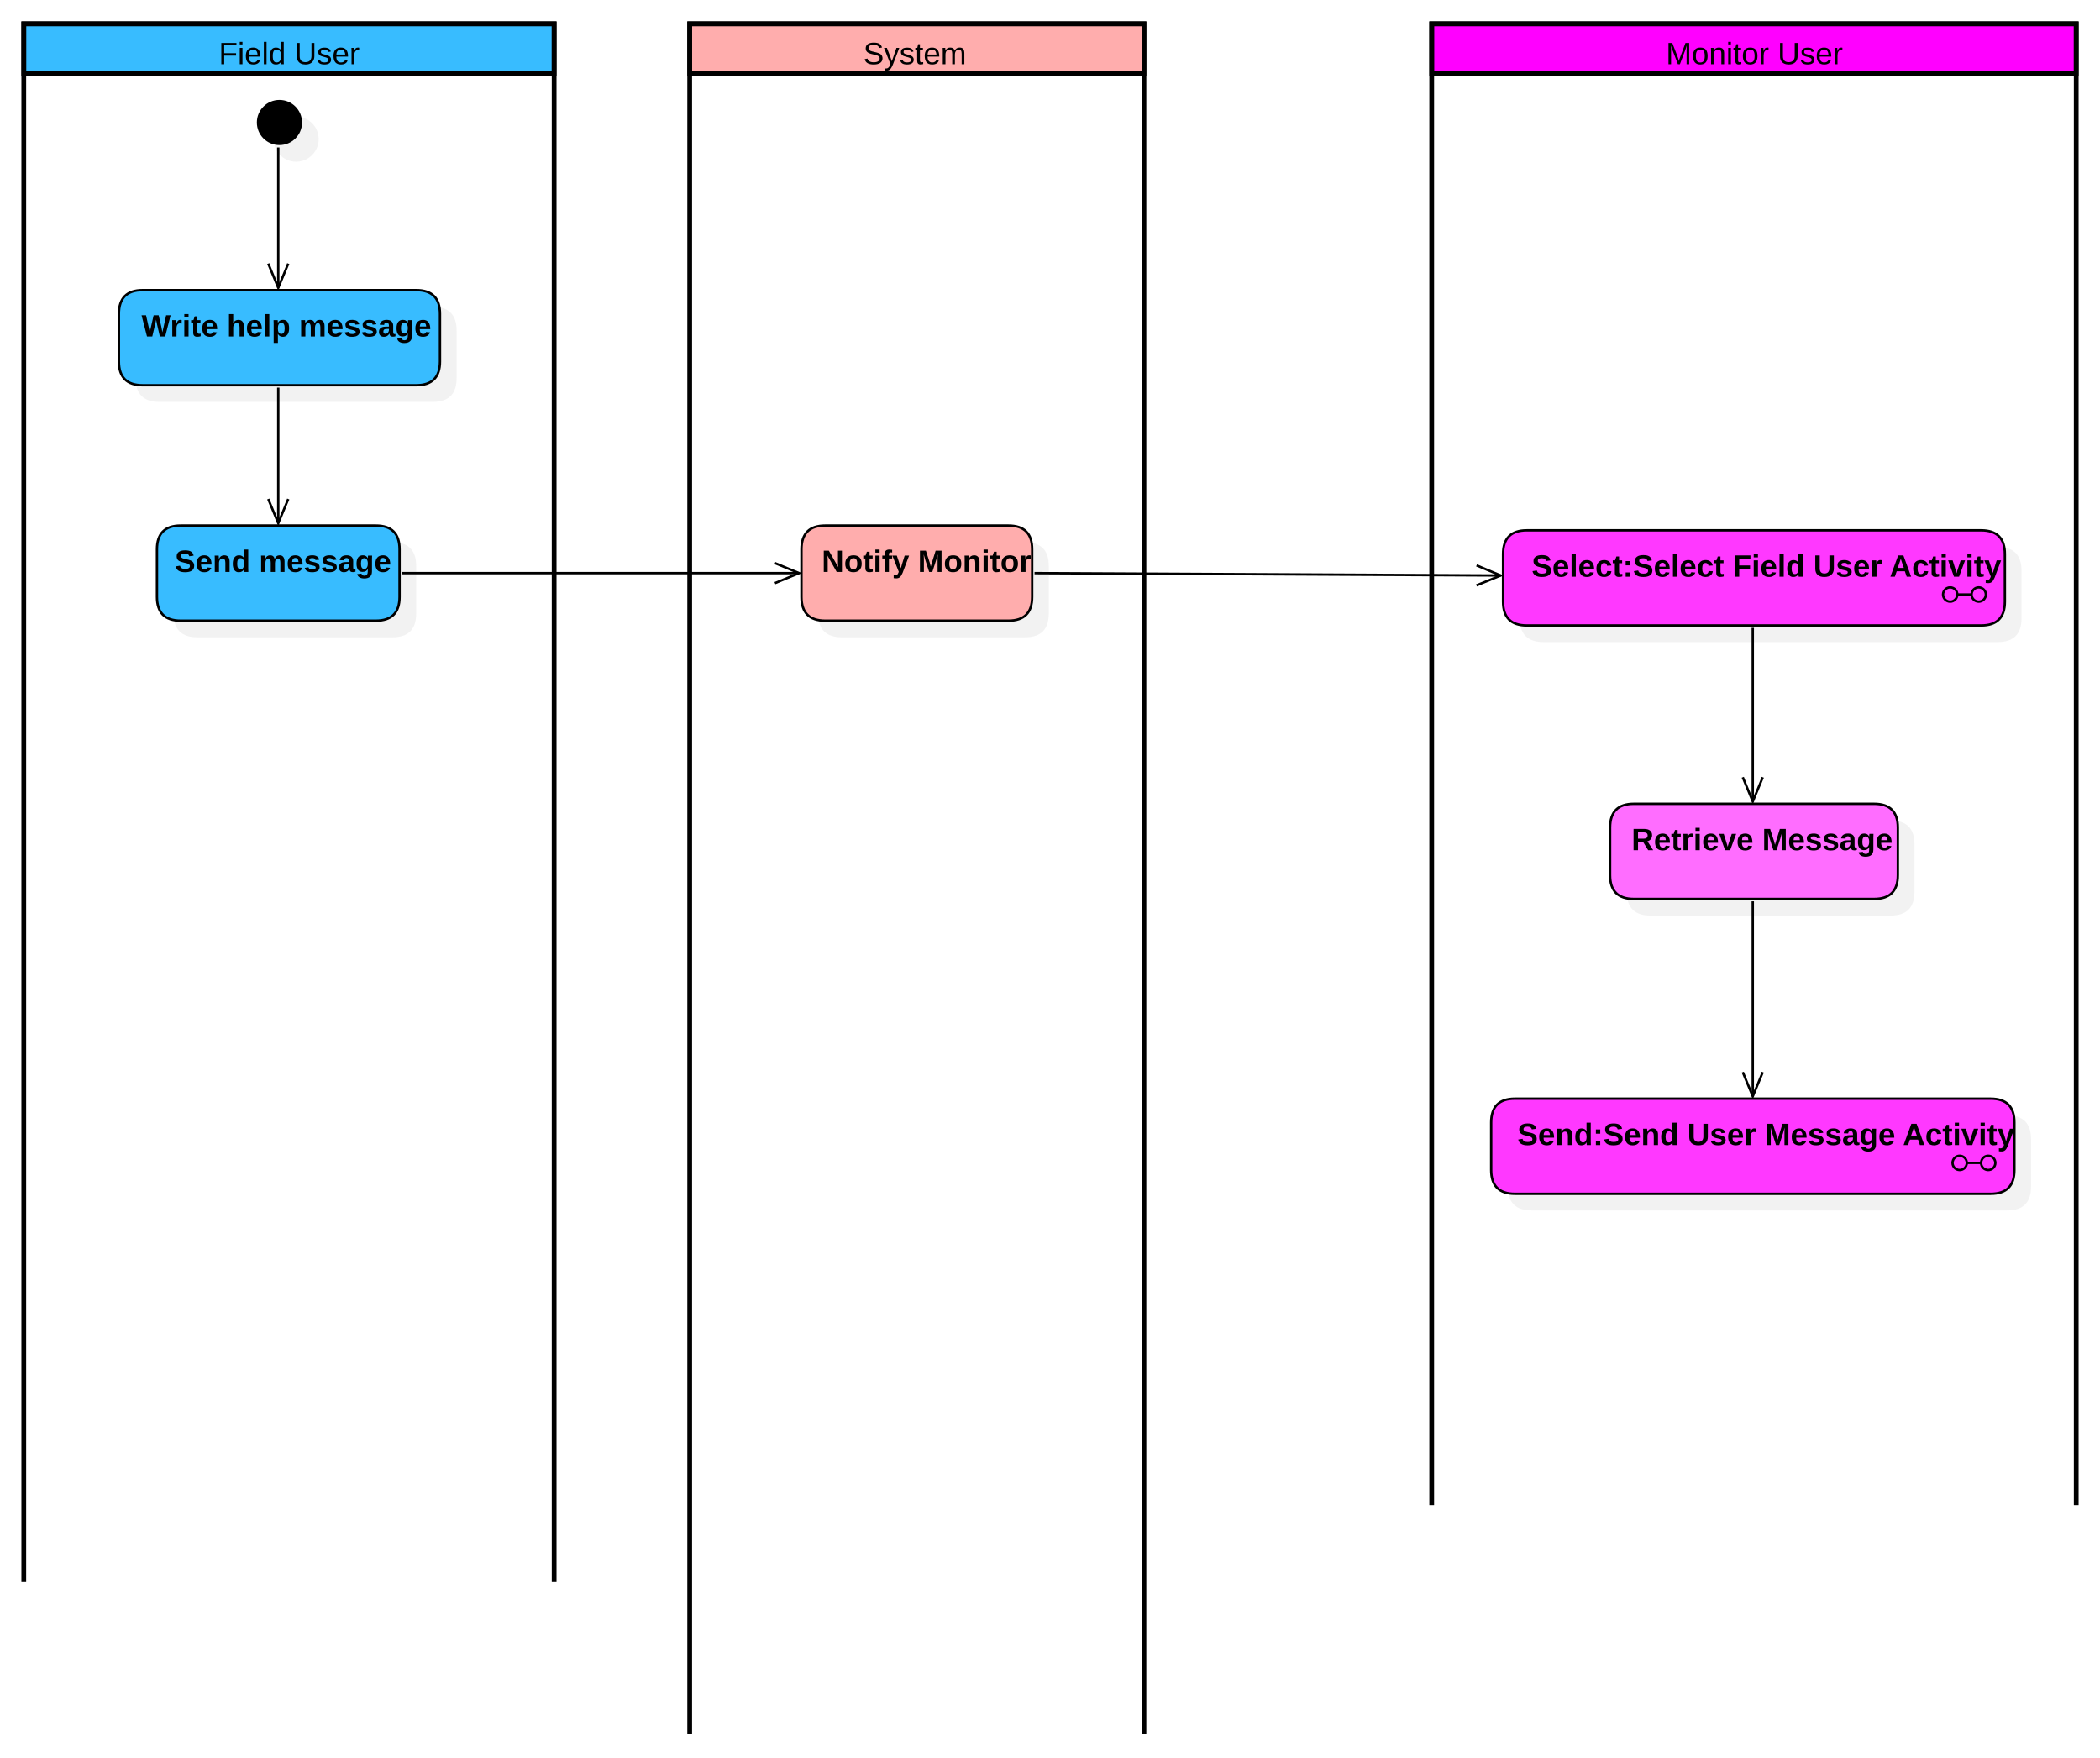
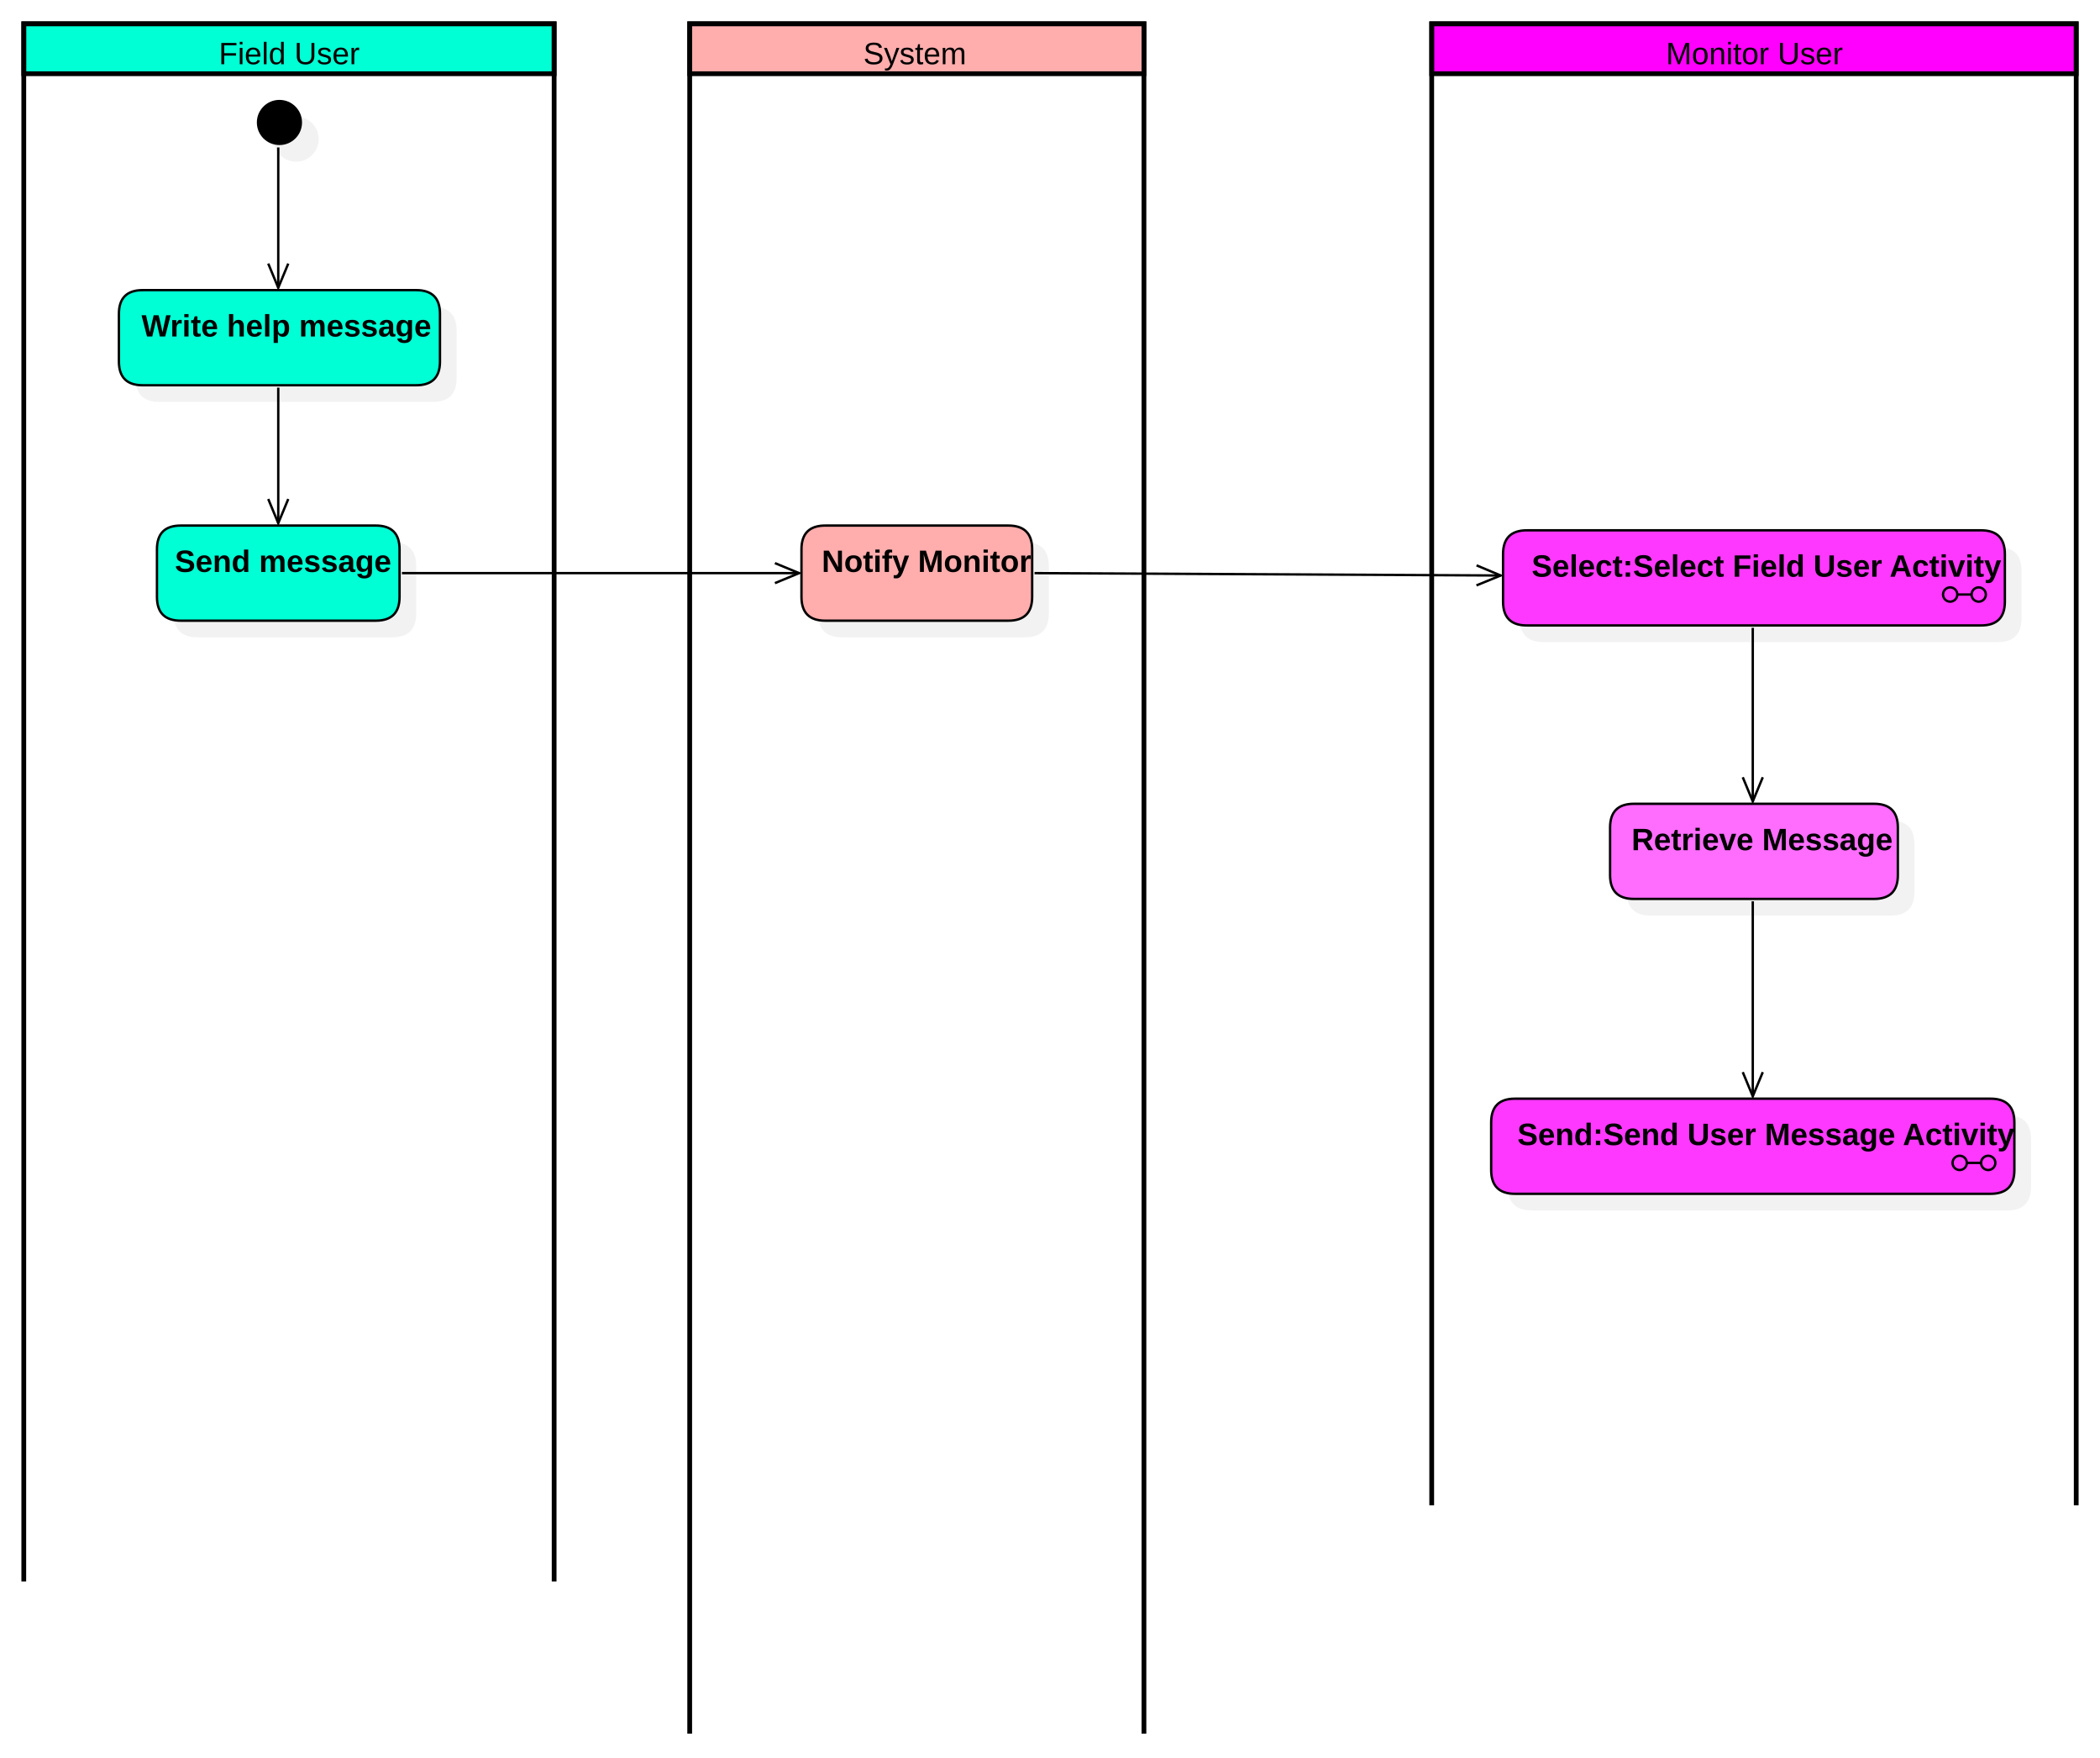
<svg xmlns="http://www.w3.org/2000/svg" version="1.1" width="883" height="739">
  <defs />
  <g>
    <g transform="translate(-94,-14) scale(1,1)">
      <rect fill="#ff00ff" stroke="none" x="696" y="24" width="271" height="21" />
    </g>
    <g transform="translate(-94,-14) scale(1,1)">
      <path fill="none" stroke="#000000" d="M 696 24 L 967 24 L 967 45 L 696 45 L 696 24 Z Z" stroke-miterlimit="10" stroke-width="2" />
    </g>
    <g transform="translate(-94,-14) scale(1,1)">
      <path fill="none" stroke="#000000" d="M 696 647 L 696 24 L 967 24 L 967 647" stroke-miterlimit="10" stroke-width="2" />
    </g>
    <g transform="translate(-94,-14) scale(1,1)">
      <g>
        <path fill="none" stroke="none" />
        <text fill="#000000" stroke="none" font-family="Arial" font-size="13px" font-style="normal" font-weight="normal" text-decoration="none" x="794.5" y="41">Monitor User</text>
      </g>
    </g>
    <g transform="translate(-94,-14) scale(1,1)">
      <rect fill="#ffadad" stroke="none" x="384" y="24" width="191" height="21" />
    </g>
    <g transform="translate(-94,-14) scale(1,1)">
      <path fill="none" stroke="#000000" d="M 384 24 L 575 24 L 575 45 L 384 45 L 384 24 Z Z" stroke-miterlimit="10" stroke-width="2" />
    </g>
    <g transform="translate(-94,-14) scale(1,1)">
      <path fill="none" stroke="#000000" d="M 384 743 L 384 24 L 575 24 L 575 743" stroke-miterlimit="10" stroke-width="2" />
    </g>
    <g transform="translate(-94,-14) scale(1,1)">
      <g>
        <path fill="none" stroke="none" />
        <text fill="#000000" stroke="none" font-family="Arial" font-size="13px" font-style="normal" font-weight="normal" text-decoration="none" x="457" y="41">System</text>
      </g>
    </g>
    <g transform="translate(-94,-14) scale(1,1)">
-       <rect fill="#38bcff" stroke="none" x="104" y="24" width="223" height="21" />
+       <rect fill="#00ffd4" stroke="none" x="104" y="24" width="223" height="21" />
    </g>
    <g transform="translate(-94,-14) scale(1,1)">
      <path fill="none" stroke="#000000" d="M 104 24 L 327 24 L 327 45 L 104 45 L 104 24 Z Z" stroke-miterlimit="10" stroke-width="2" />
    </g>
    <g transform="translate(-94,-14) scale(1,1)">
      <path fill="none" stroke="#000000" d="M 104 679 L 104 24 L 327 24 L 327 679" stroke-miterlimit="10" stroke-width="2" />
    </g>
    <g transform="translate(-94,-14) scale(1,1)">
      <g>
        <path fill="none" stroke="none" />
        <text fill="#000000" stroke="none" font-family="Arial" font-size="13px" font-style="normal" font-weight="normal" text-decoration="none" x="186" y="41">Field User</text>
      </g>
    </g>
    <g transform="translate(-94,-14) scale(1,1)">
      <path fill="#C0C0C0" stroke="none" d="M 209 72.5 C 209 67.253 213.253 63 218.5 63 C 223.747 63 228 67.253 228 72.5 C 228 77.747 223.747 82 218.5 82 C 213.253 82 209 77.747 209 72.5 Z" opacity="0.2" />
    </g>
    <g transform="translate(-94,-14) scale(1,1)">
      <path fill="#000000" stroke="none" d="M 202 65.5 C 202 60.253 206.253 56 211.5 56 C 216.747 56 221 60.253 221 65.5 C 221 70.747 216.747 75 211.5 75 C 206.253 75 202 70.747 202 65.5 Z" />
    </g>
    <g transform="translate(-94,-14) scale(1,1)">
      <path fill="#C0C0C0" stroke="none" d="M 161 143 L 276 143 Q 286 143 286 153 L 286 173 Q 286 183 276 183 L 161 183 Q 151 183 151 173 L 151 153 Q 151 143 161 143 Z" opacity="0.2" />
    </g>
    <g transform="translate(-94,-14) scale(1,1)">
-       <path fill="#38bcff" stroke="none" d="M 154 136 L 269 136 Q 279 136 279 146 L 279 166 Q 279 176 269 176 L 154 176 Q 144 176 144 166 L 144 146 Q 144 136 154 136 Z" />
+       <path fill="#00ffd4" stroke="none" d="M 154 136 L 269 136 Q 279 136 279 146 L 279 166 Q 279 176 269 176 L 154 176 Q 144 176 144 166 L 144 146 Q 144 136 154 136 Z" />
    </g>
    <g transform="translate(-94,-14) scale(1,1)">
      <path fill="none" stroke="#000000" d="M 154 136 L 269 136 Q 279 136 279 146 L 279 166 Q 279 176 269 176 L 154 176 Q 144 176 144 166 L 144 146 Q 144 136 154 136 Z" stroke-miterlimit="10" />
    </g>
    <g transform="translate(-94,-14) scale(1,1)">
      <g>
        <path fill="none" stroke="none" />
        <text fill="#000000" stroke="none" font-family="Arial" font-size="13px" font-style="normal" font-weight="bold" text-decoration="none" x="153.5" y="155.5">Write help message</text>
      </g>
    </g>
    <g transform="translate(-94,-14) scale(1,1)">
      <path fill="#C0C0C0" stroke="none" d="M 177 242 L 259 242 Q 269 242 269 252 L 269 272 Q 269 282 259 282 L 177 282 Q 167 282 167 272 L 167 252 Q 167 242 177 242 Z" opacity="0.2" />
    </g>
    <g transform="translate(-94,-14) scale(1,1)">
-       <path fill="#38bcff" stroke="none" d="M 170 235 L 252 235 Q 262 235 262 245 L 262 265 Q 262 275 252 275 L 170 275 Q 160 275 160 265 L 160 245 Q 160 235 170 235 Z" />
+       <path fill="#00ffd4" stroke="none" d="M 170 235 L 252 235 Q 262 235 262 245 L 262 265 Q 262 275 252 275 L 170 275 Q 160 275 160 265 L 160 245 Q 160 235 170 235 Z" />
    </g>
    <g transform="translate(-94,-14) scale(1,1)">
      <path fill="none" stroke="#000000" d="M 170 235 L 252 235 Q 262 235 262 245 L 262 265 Q 262 275 252 275 L 170 275 Q 160 275 160 265 L 160 245 Q 160 235 170 235 Z" stroke-miterlimit="10" />
    </g>
    <g transform="translate(-94,-14) scale(1,1)">
      <g>
        <path fill="none" stroke="none" />
        <text fill="#000000" stroke="none" font-family="Arial" font-size="13px" font-style="normal" font-weight="bold" text-decoration="none" x="167.5" y="254.5">Send message</text>
      </g>
    </g>
    <g transform="translate(-94,-14) scale(1,1)">
      <path fill="#C0C0C0" stroke="none" d="M 448 242 L 525 242 Q 535 242 535 252 L 535 272 Q 535 282 525 282 L 448 282 Q 438 282 438 272 L 438 252 Q 438 242 448 242 Z" opacity="0.2" />
    </g>
    <g transform="translate(-94,-14) scale(1,1)">
      <path fill="#ffadad" stroke="none" d="M 441 235 L 518 235 Q 528 235 528 245 L 528 265 Q 528 275 518 275 L 441 275 Q 431 275 431 265 L 431 245 Q 431 235 441 235 Z" />
    </g>
    <g transform="translate(-94,-14) scale(1,1)">
      <path fill="none" stroke="#000000" d="M 441 235 L 518 235 Q 528 235 528 245 L 528 265 Q 528 275 518 275 L 441 275 Q 431 275 431 265 L 431 245 Q 431 235 441 235 Z" stroke-miterlimit="10" />
    </g>
    <g transform="translate(-94,-14) scale(1,1)">
      <g>
        <path fill="none" stroke="none" />
        <text fill="#000000" stroke="none" font-family="Arial" font-size="13px" font-style="normal" font-weight="bold" text-decoration="none" x="439.5" y="254.5">Notify Monitor</text>
      </g>
    </g>
    <g transform="translate(-94,-14) scale(1,1)">
      <path fill="#C0C0C0" stroke="none" d="M 788 359 L 889 359 Q 899 359 899 369 L 899 389 Q 899 399 889 399 L 788 399 Q 778 399 778 389 L 778 369 Q 778 359 788 359 Z" opacity="0.2" />
    </g>
    <g transform="translate(-94,-14) scale(1,1)">
      <path fill="#ff6dff" stroke="none" d="M 781 352 L 882 352 Q 892 352 892 362 L 892 382 Q 892 392 882 392 L 781 392 Q 771 392 771 382 L 771 362 Q 771 352 781 352 Z" />
    </g>
    <g transform="translate(-94,-14) scale(1,1)">
      <path fill="none" stroke="#000000" d="M 781 352 L 882 352 Q 892 352 892 362 L 892 382 Q 892 392 882 392 L 781 392 Q 771 392 771 382 L 771 362 Q 771 352 781 352 Z" stroke-miterlimit="10" />
    </g>
    <g transform="translate(-94,-14) scale(1,1)">
      <g>
        <path fill="none" stroke="none" />
        <text fill="#000000" stroke="none" font-family="Arial" font-size="13px" font-style="normal" font-weight="bold" text-decoration="none" x="780" y="371.5">Retrieve Message</text>
      </g>
    </g>
    <g transform="translate(-94,-14) scale(1,1)">
      <path fill="none" stroke="#000000" d="M 211 76 L 211 135" stroke-miterlimit="10" />
    </g>
    <g transform="translate(-94,-14) scale(1,1)">
      <path fill="none" stroke="#000000" d="M 206.79 124.837 L 211 135 L 215.21 124.837" stroke-miterlimit="10" />
    </g>
    <g transform="translate(-94,-14) scale(1,1)">
      <path fill="none" stroke="#000000" d="M 211 177 L 211 234" stroke-miterlimit="10" />
    </g>
    <g transform="translate(-94,-14) scale(1,1)">
      <path fill="none" stroke="#000000" d="M 206.79 223.837 L 211 234 L 215.21 223.837" stroke-miterlimit="10" />
    </g>
    <g transform="translate(-94,-14) scale(1,1)">
      <path fill="none" stroke="#000000" d="M 263 255 L 430 255" stroke-miterlimit="10" />
    </g>
    <g transform="translate(-94,-14) scale(1,1)">
      <path fill="none" stroke="#000000" d="M 419.837 259.21 L 430 255 L 419.837 250.79" stroke-miterlimit="10" />
    </g>
    <g transform="translate(-94,-14) scale(1,1)">
      <path fill="#C0C0C0" stroke="none" d="M 743 244 L 934 244 Q 944 244 944 254 L 944 274 Q 944 284 934 284 L 743 284 Q 733 284 733 274 L 733 254 Q 733 244 743 244 Z" opacity="0.2" />
    </g>
    <g transform="translate(-94,-14) scale(1,1)">
      <path fill="#ff38ff" stroke="none" d="M 736 237 L 927 237 Q 937 237 937 247 L 937 267 Q 937 277 927 277 L 736 277 Q 726 277 726 267 L 726 247 Q 726 237 736 237 Z" />
    </g>
    <g transform="translate(-94,-14) scale(1,1)">
      <path fill="none" stroke="#000000" d="M 736 237 L 927 237 Q 937 237 937 247 L 937 267 Q 937 277 927 277 L 736 277 Q 726 277 726 267 L 726 247 Q 726 237 736 237 Z" stroke-miterlimit="10" />
    </g>
    <g transform="translate(-94,-14) scale(1,1)">
      <path fill="none" stroke="#000000" d="M 911 264 C 911 262.343 912.343 261 914 261 C 915.657 261 917 262.343 917 264 C 917 265.657 915.657 267 914 267 C 912.343 267 911 265.657 911 264 Z" stroke-miterlimit="10" />
    </g>
    <g transform="translate(-94,-14) scale(1,1)">
      <path fill="none" stroke="#000000" d="M 917 264 L 923 264" stroke-miterlimit="10" />
    </g>
    <g transform="translate(-94,-14) scale(1,1)">
      <path fill="none" stroke="#000000" d="M 923 264 C 923 262.343 924.343 261 926 261 C 927.657 261 929 262.343 929 264 C 929 265.657 927.657 267 926 267 C 924.343 267 923 265.657 923 264 Z" stroke-miterlimit="10" />
    </g>
    <g transform="translate(-94,-14) scale(1,1)">
      <g>
        <path fill="none" stroke="none" />
        <text fill="#000000" stroke="none" font-family="Arial" font-size="13px" font-style="normal" font-weight="bold" text-decoration="none" x="738" y="256.5">Select:Select Field User Activity</text>
      </g>
    </g>
    <g transform="translate(-94,-14) scale(1,1)">
      <path fill="none" stroke="#000000" d="M 529 255 L 725 256" stroke-miterlimit="10" />
    </g>
    <g transform="translate(-94,-14) scale(1,1)">
      <path fill="none" stroke="#000000" d="M 714.816 260.158 L 725 256 L 714.859 251.739" stroke-miterlimit="10" />
    </g>
    <g transform="translate(-94,-14) scale(1,1)">
      <path fill="none" stroke="#000000" d="M 831 278 L 831 351" stroke-miterlimit="10" />
    </g>
    <g transform="translate(-94,-14) scale(1,1)">
      <path fill="none" stroke="#000000" d="M 826.79 340.837 L 831 351 L 835.21 340.837" stroke-miterlimit="10" />
    </g>
    <g transform="translate(-94,-14) scale(1,1)">
      <path fill="#C0C0C0" stroke="none" d="M 738 483 L 938 483 Q 948 483 948 493 L 948 513 Q 948 523 938 523 L 738 523 Q 728 523 728 513 L 728 493 Q 728 483 738 483 Z" opacity="0.2" />
    </g>
    <g transform="translate(-94,-14) scale(1,1)">
      <path fill="#ff38ff" stroke="none" d="M 731 476 L 931 476 Q 941 476 941 486 L 941 506 Q 941 516 931 516 L 731 516 Q 721 516 721 506 L 721 486 Q 721 476 731 476 Z" />
    </g>
    <g transform="translate(-94,-14) scale(1,1)">
      <path fill="none" stroke="#000000" d="M 731 476 L 931 476 Q 941 476 941 486 L 941 506 Q 941 516 931 516 L 731 516 Q 721 516 721 506 L 721 486 Q 721 476 731 476 Z" stroke-miterlimit="10" />
    </g>
    <g transform="translate(-94,-14) scale(1,1)">
      <path fill="none" stroke="#000000" d="M 915 503 C 915 501.343 916.343 500 918 500 C 919.657 500 921 501.343 921 503 C 921 504.657 919.657 506 918 506 C 916.343 506 915 504.657 915 503 Z" stroke-miterlimit="10" />
    </g>
    <g transform="translate(-94,-14) scale(1,1)">
      <path fill="none" stroke="#000000" d="M 921 503 L 927 503" stroke-miterlimit="10" />
    </g>
    <g transform="translate(-94,-14) scale(1,1)">
      <path fill="none" stroke="#000000" d="M 927 503 C 927 501.343 928.343 500 930 500 C 931.657 500 933 501.343 933 503 C 933 504.657 931.657 506 930 506 C 928.343 506 927 504.657 927 503 Z" stroke-miterlimit="10" />
    </g>
    <g transform="translate(-94,-14) scale(1,1)">
      <g>
        <path fill="none" stroke="none" />
        <text fill="#000000" stroke="none" font-family="Arial" font-size="13px" font-style="normal" font-weight="bold" text-decoration="none" x="732" y="495.5">Send:Send User Message Activity</text>
      </g>
    </g>
    <g transform="translate(-94,-14) scale(1,1)">
      <path fill="none" stroke="#000000" d="M 831 393 L 831 475" stroke-miterlimit="10" />
    </g>
    <g transform="translate(-94,-14) scale(1,1)">
      <path fill="none" stroke="#000000" d="M 826.79 464.837 L 831 475 L 835.21 464.837" stroke-miterlimit="10" />
    </g>
  </g>
</svg>
